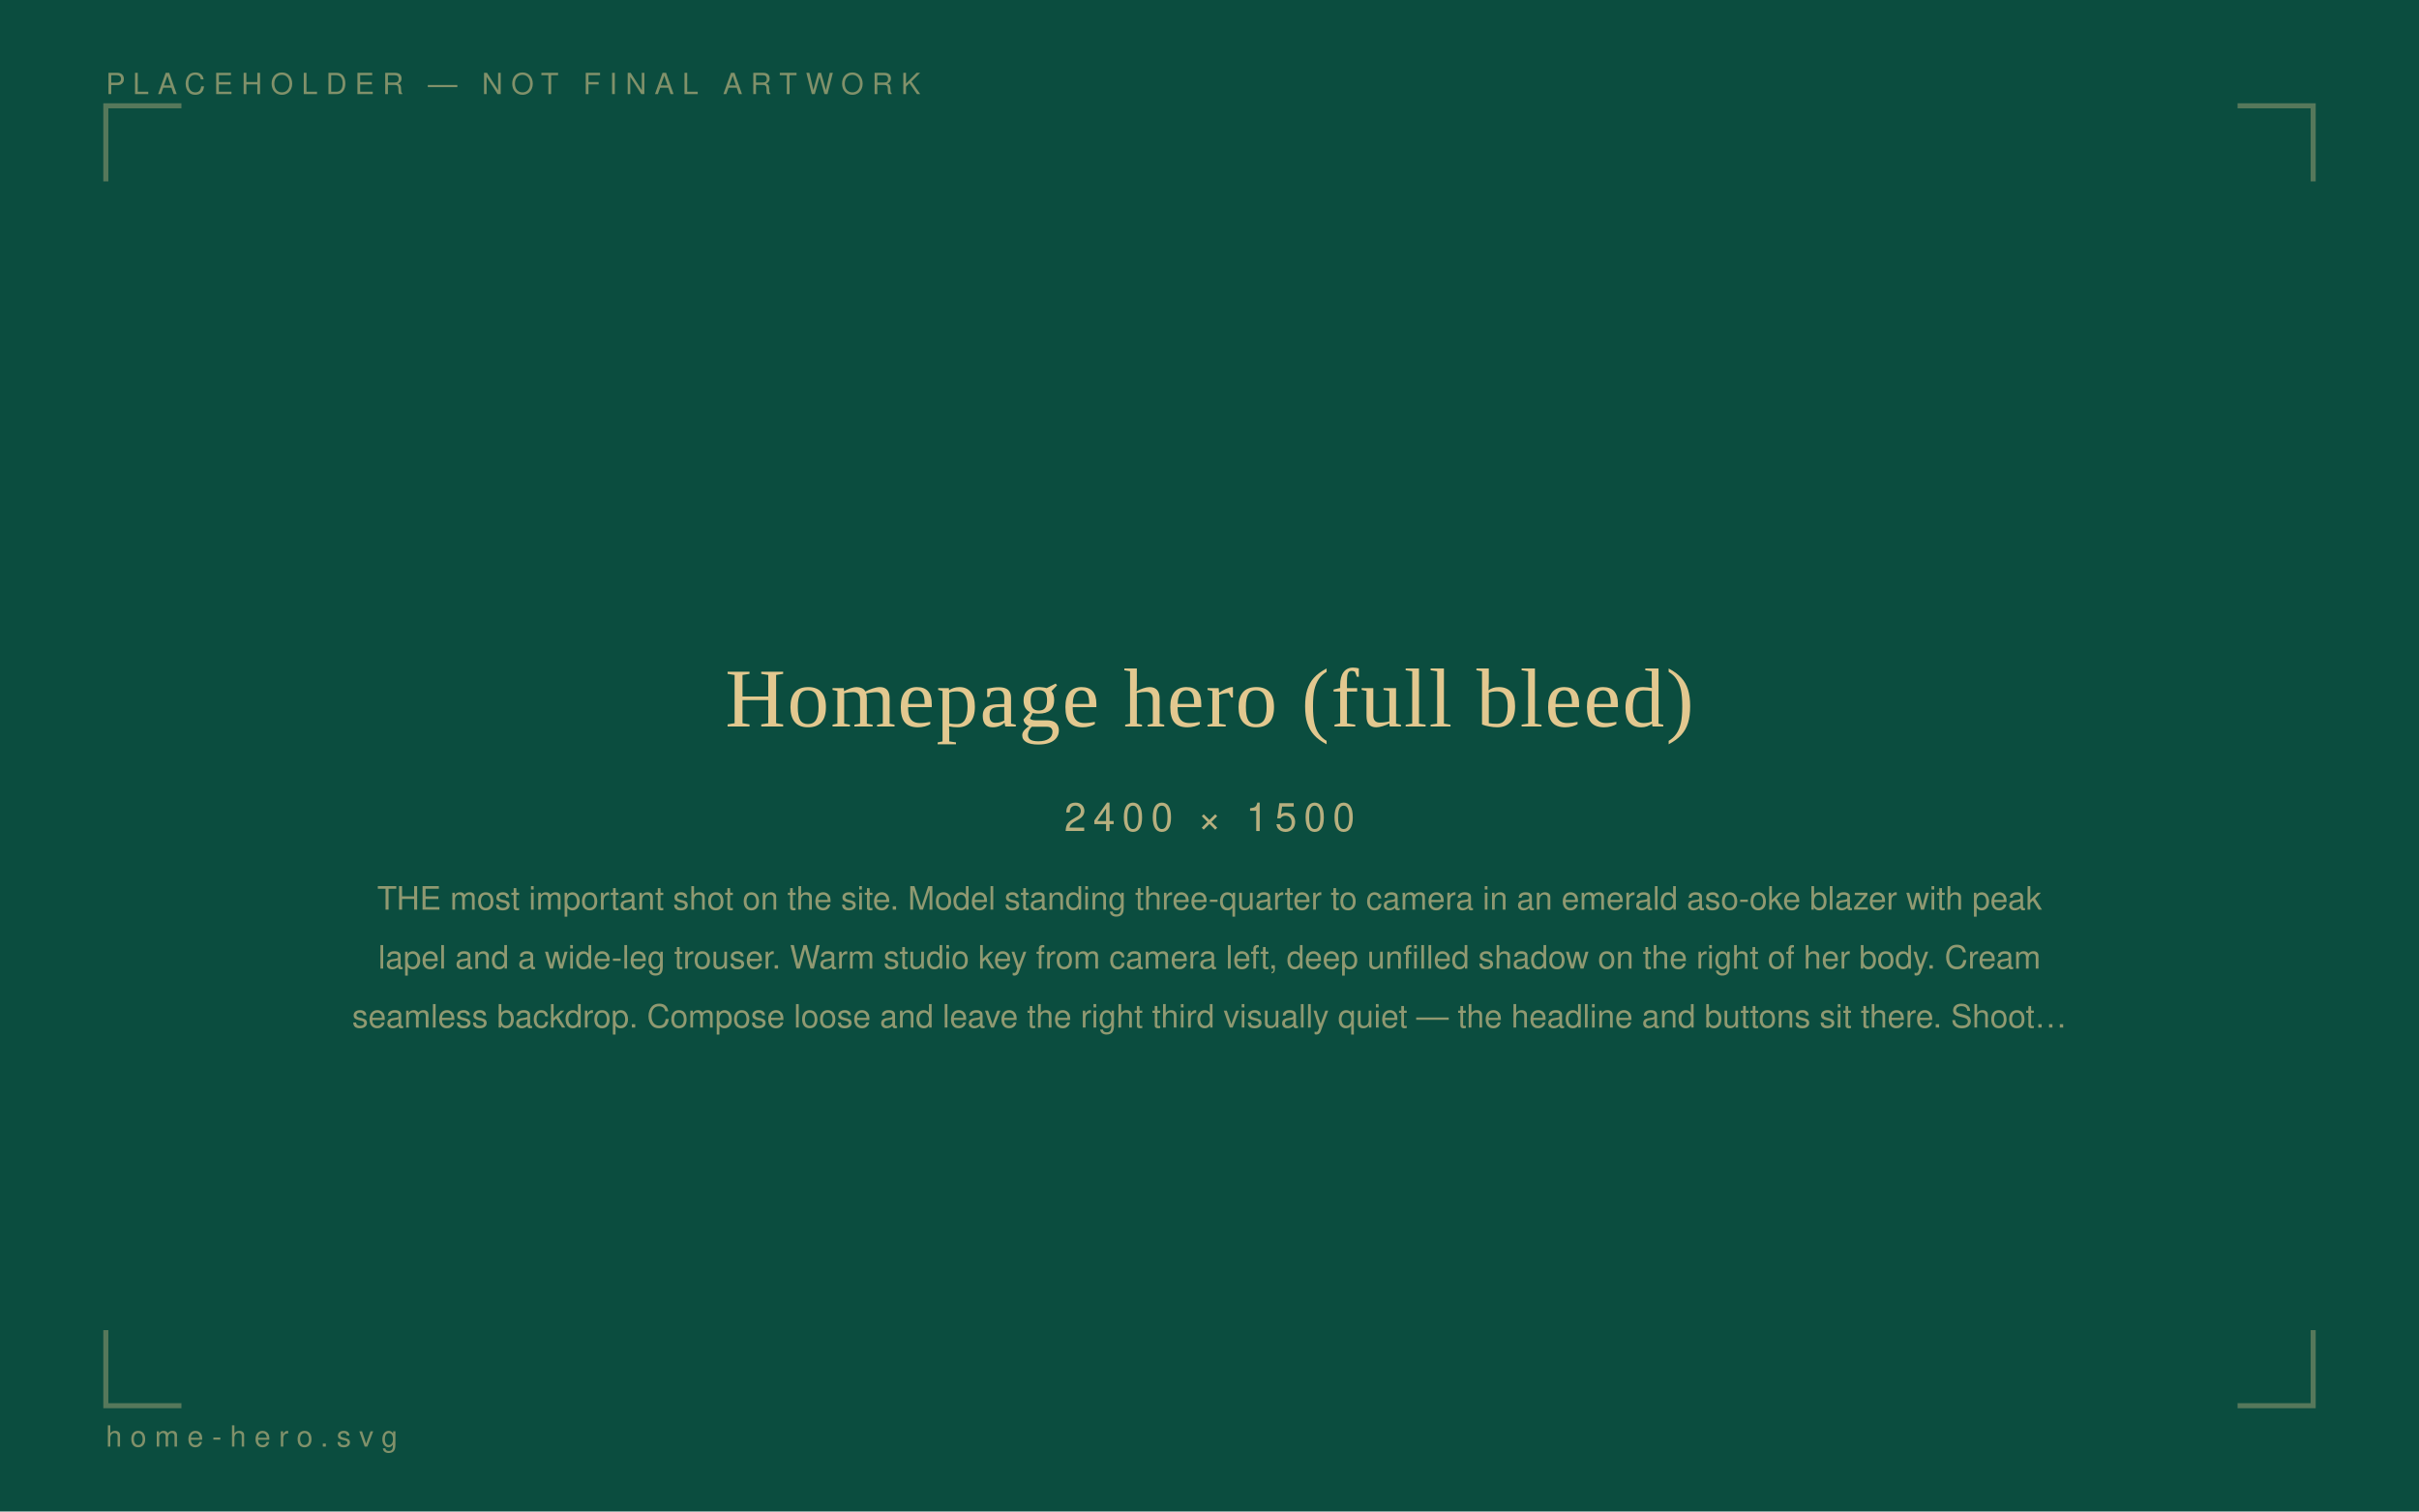
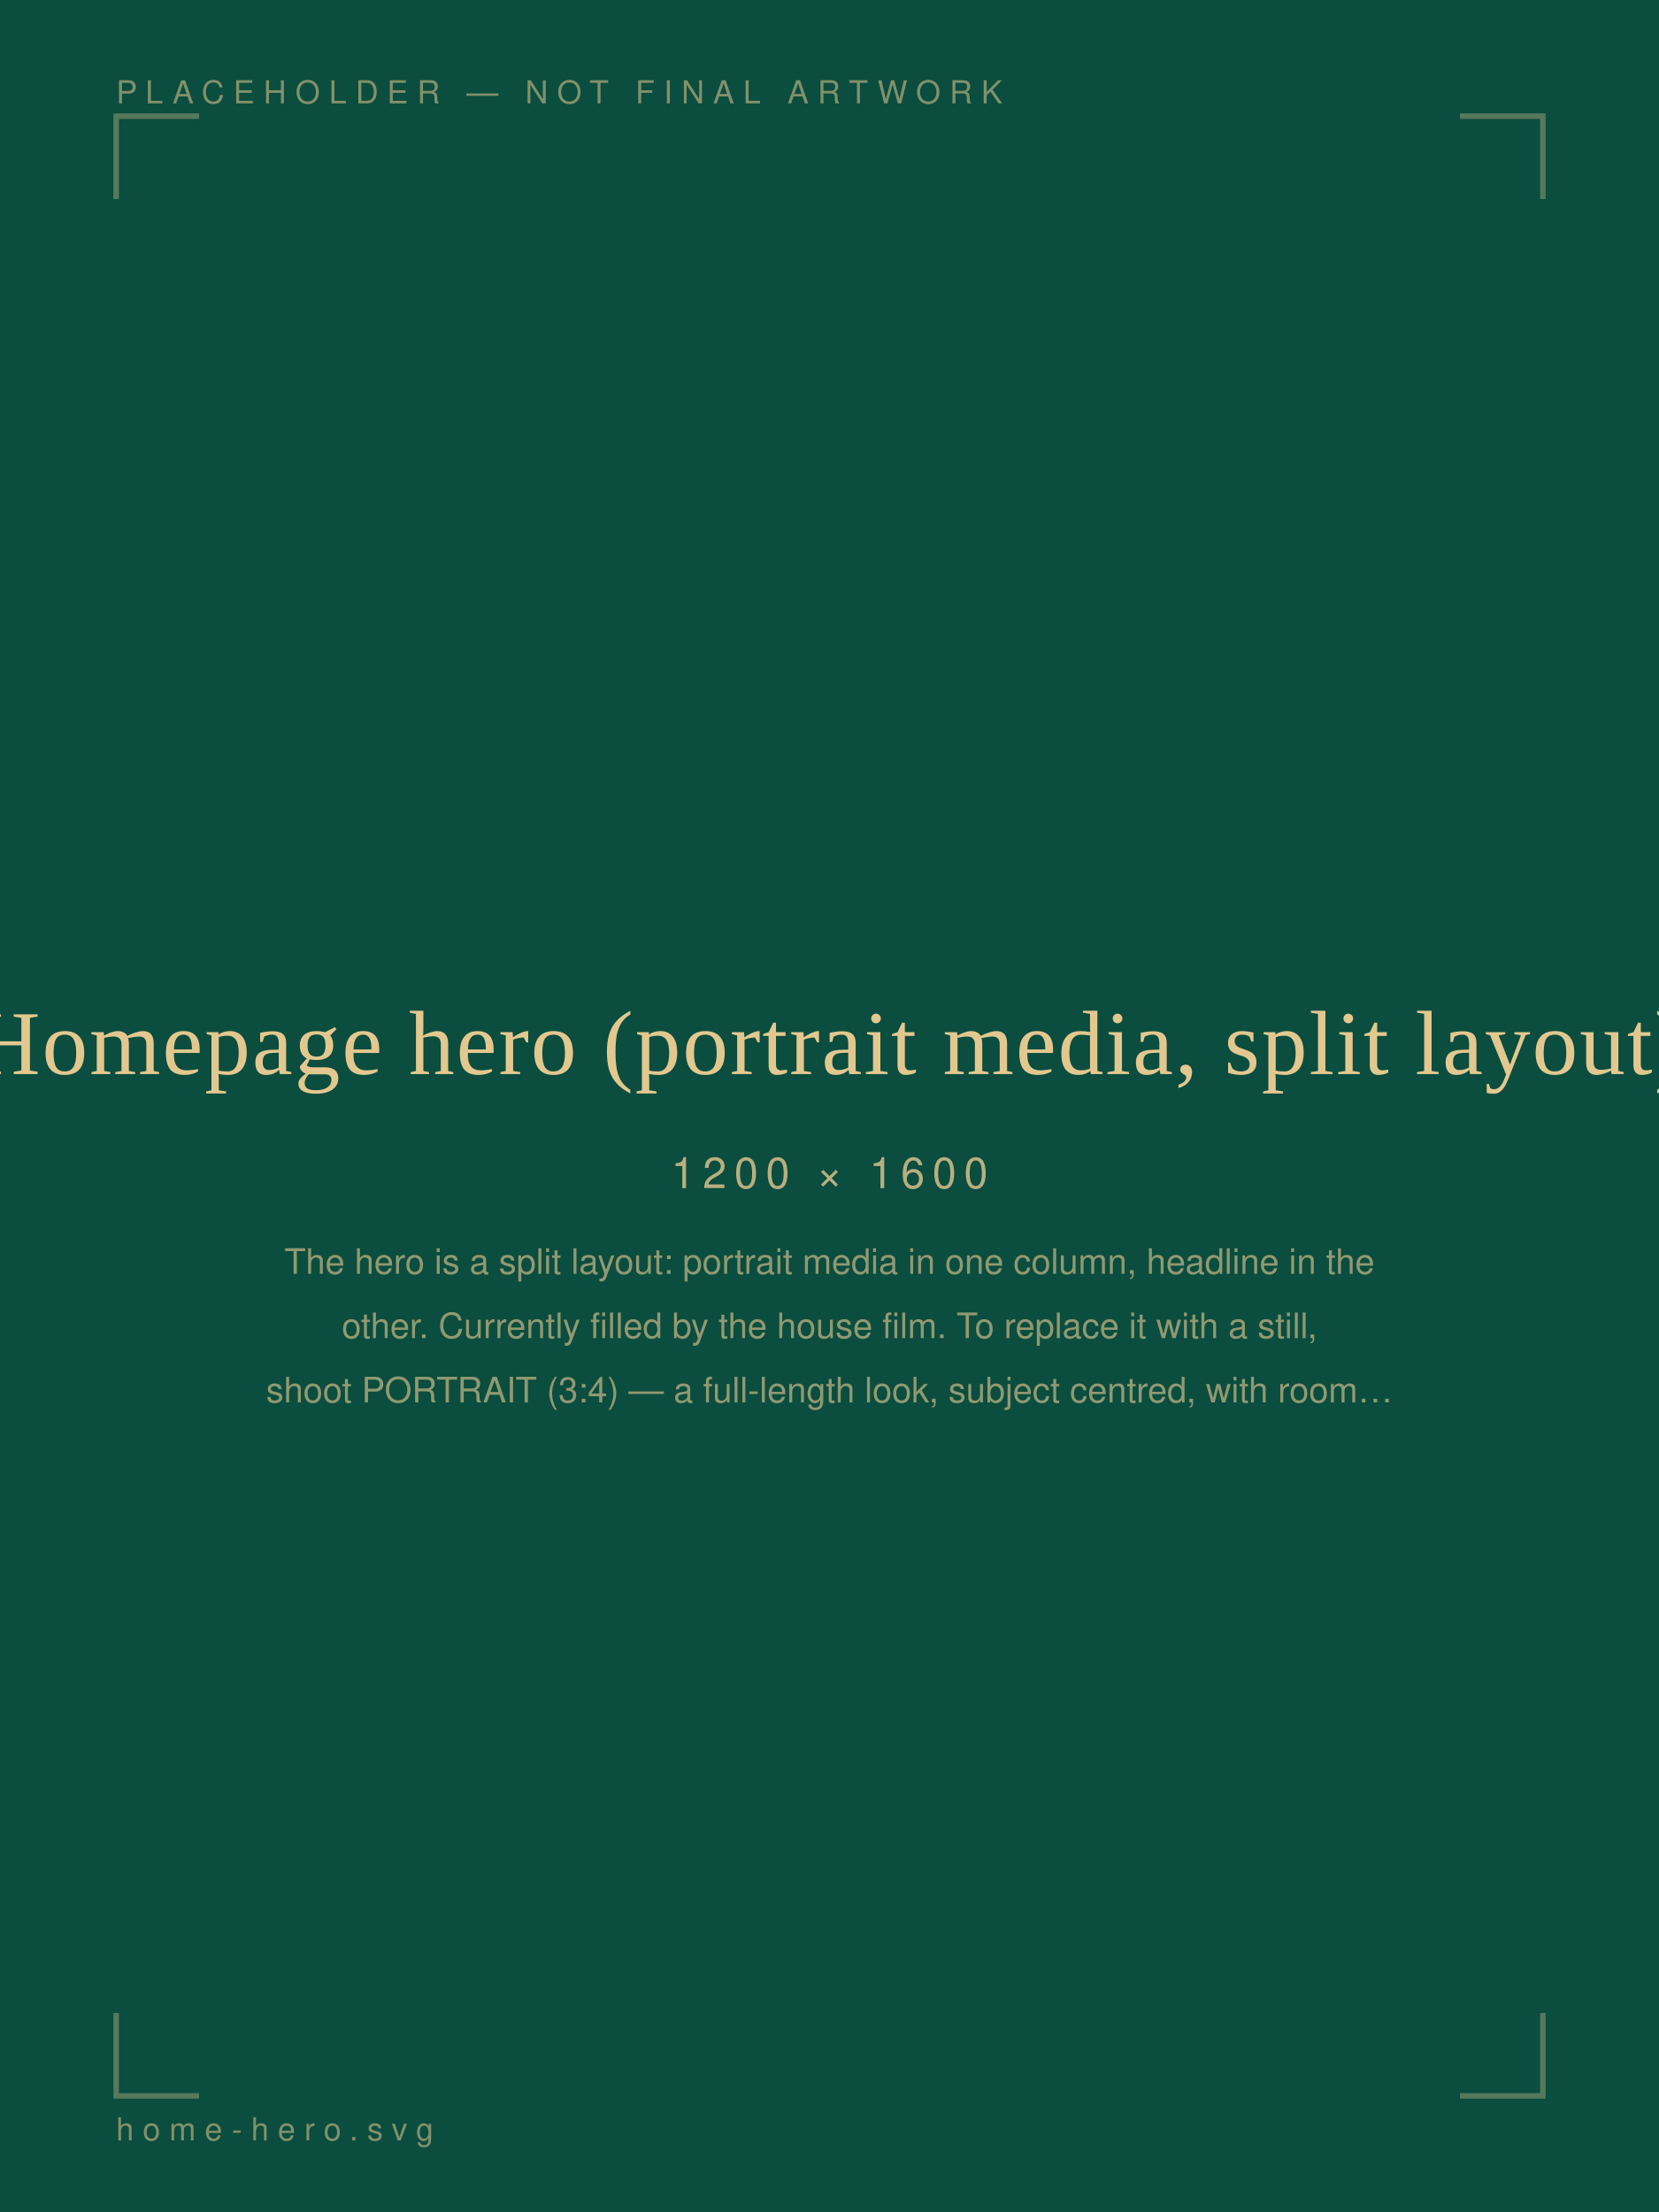
- <svg xmlns="http://www.w3.org/2000/svg" width="2400" height="1500" viewBox="0 0 2400 1500" role="img" aria-label="Placeholder for Homepage hero (full bleed)">
-   <rect width="2400" height="1500" fill="#0B4D3F" />
-   <g stroke="#E2C88F" stroke-opacity="0.35" stroke-width="5" fill="none">
-     <path d="M105 180V105h75" />
-     <path d="M2220 105h75v75" />
-     <path d="M2295 1320v75h-75" />
-     <path d="M180 1395h-75v-75" />
+ <svg xmlns="http://www.w3.org/2000/svg" width="1200" height="1600" viewBox="0 0 1200 1600" role="img" aria-label="Placeholder for Homepage hero (portrait media, split layout)">
+   <rect width="1200" height="1600" fill="#0B4D3F" />
+   <g stroke="#E2C88F" stroke-opacity="0.35" stroke-width="4" fill="none">
+     <path d="M84 144V84h60" />
+     <path d="M1056 84h60v60" />
+     <path d="M1116 1456v60h-60" />
+     <path d="M144 1516h-60v-60" />
  </g>
  <g font-family="Georgia, 'Times New Roman', serif" fill="#E2C88F" text-anchor="middle">
-     <text x="1200" y="720.95" font-size="83" letter-spacing="1.66">Homepage hero (full bleed)</text>
+     <text x="600" y="776.9" font-size="66" letter-spacing="1.32">Homepage hero (portrait media, split layout)</text>
  </g>
  <g font-family="Helvetica, Arial, sans-serif" fill="#E2C88F" fill-opacity="0.8" text-anchor="middle">
-     <text x="1200" y="824.7" font-size="39" letter-spacing="7.02">2400 × 1500</text>
-     <text x="1200" y="902.7" font-size="31.98" fill-opacity="0.62">THE most important shot on the site. Model standing three-quarter to camera in an emerald aso-oke blazer with peak</text>
-     <text x="1200" y="961.2" font-size="31.98" fill-opacity="0.62">lapel and a wide-leg trouser. Warm studio key from camera left, deep unfilled shadow on the right of her body. Cream</text>
-     <text x="1200" y="1019.7" font-size="31.98" fill-opacity="0.62">seamless backdrop. Compose loose and leave the right third visually quiet — the headline and buttons sit there. Shoot…</text>
+     <text x="600" y="859.4" font-size="31" letter-spacing="5.58">1200 × 1600</text>
+     <text x="600" y="921.4" font-size="25.42" fill-opacity="0.62">The hero is a split layout: portrait media in one column, headline in the</text>
+     <text x="600" y="967.9" font-size="25.42" fill-opacity="0.62">other. Currently filled by the house film. To replace it with a still,</text>
+     <text x="600" y="1014.4" font-size="25.42" fill-opacity="0.62">shoot PORTRAIT (3:4) — a full-length look, subject centred, with room…</text>
  </g>
-   <g font-family="Helvetica, Arial, sans-serif" fill="#E2C88F" fill-opacity="0.55" font-size="29" letter-spacing="8.12">
-     <text x="105" y="93.4">PLACEHOLDER — NOT FINAL ARTWORK</text>
-     <text x="105" y="1435.6">home-hero.svg</text>
+   <g font-family="Helvetica, Arial, sans-serif" fill="#E2C88F" fill-opacity="0.55" font-size="23" letter-spacing="6.44">
+     <text x="84" y="74.8">PLACEHOLDER — NOT FINAL ARTWORK</text>
+     <text x="84" y="1548.2">home-hero.svg</text>
  </g>
</svg>
